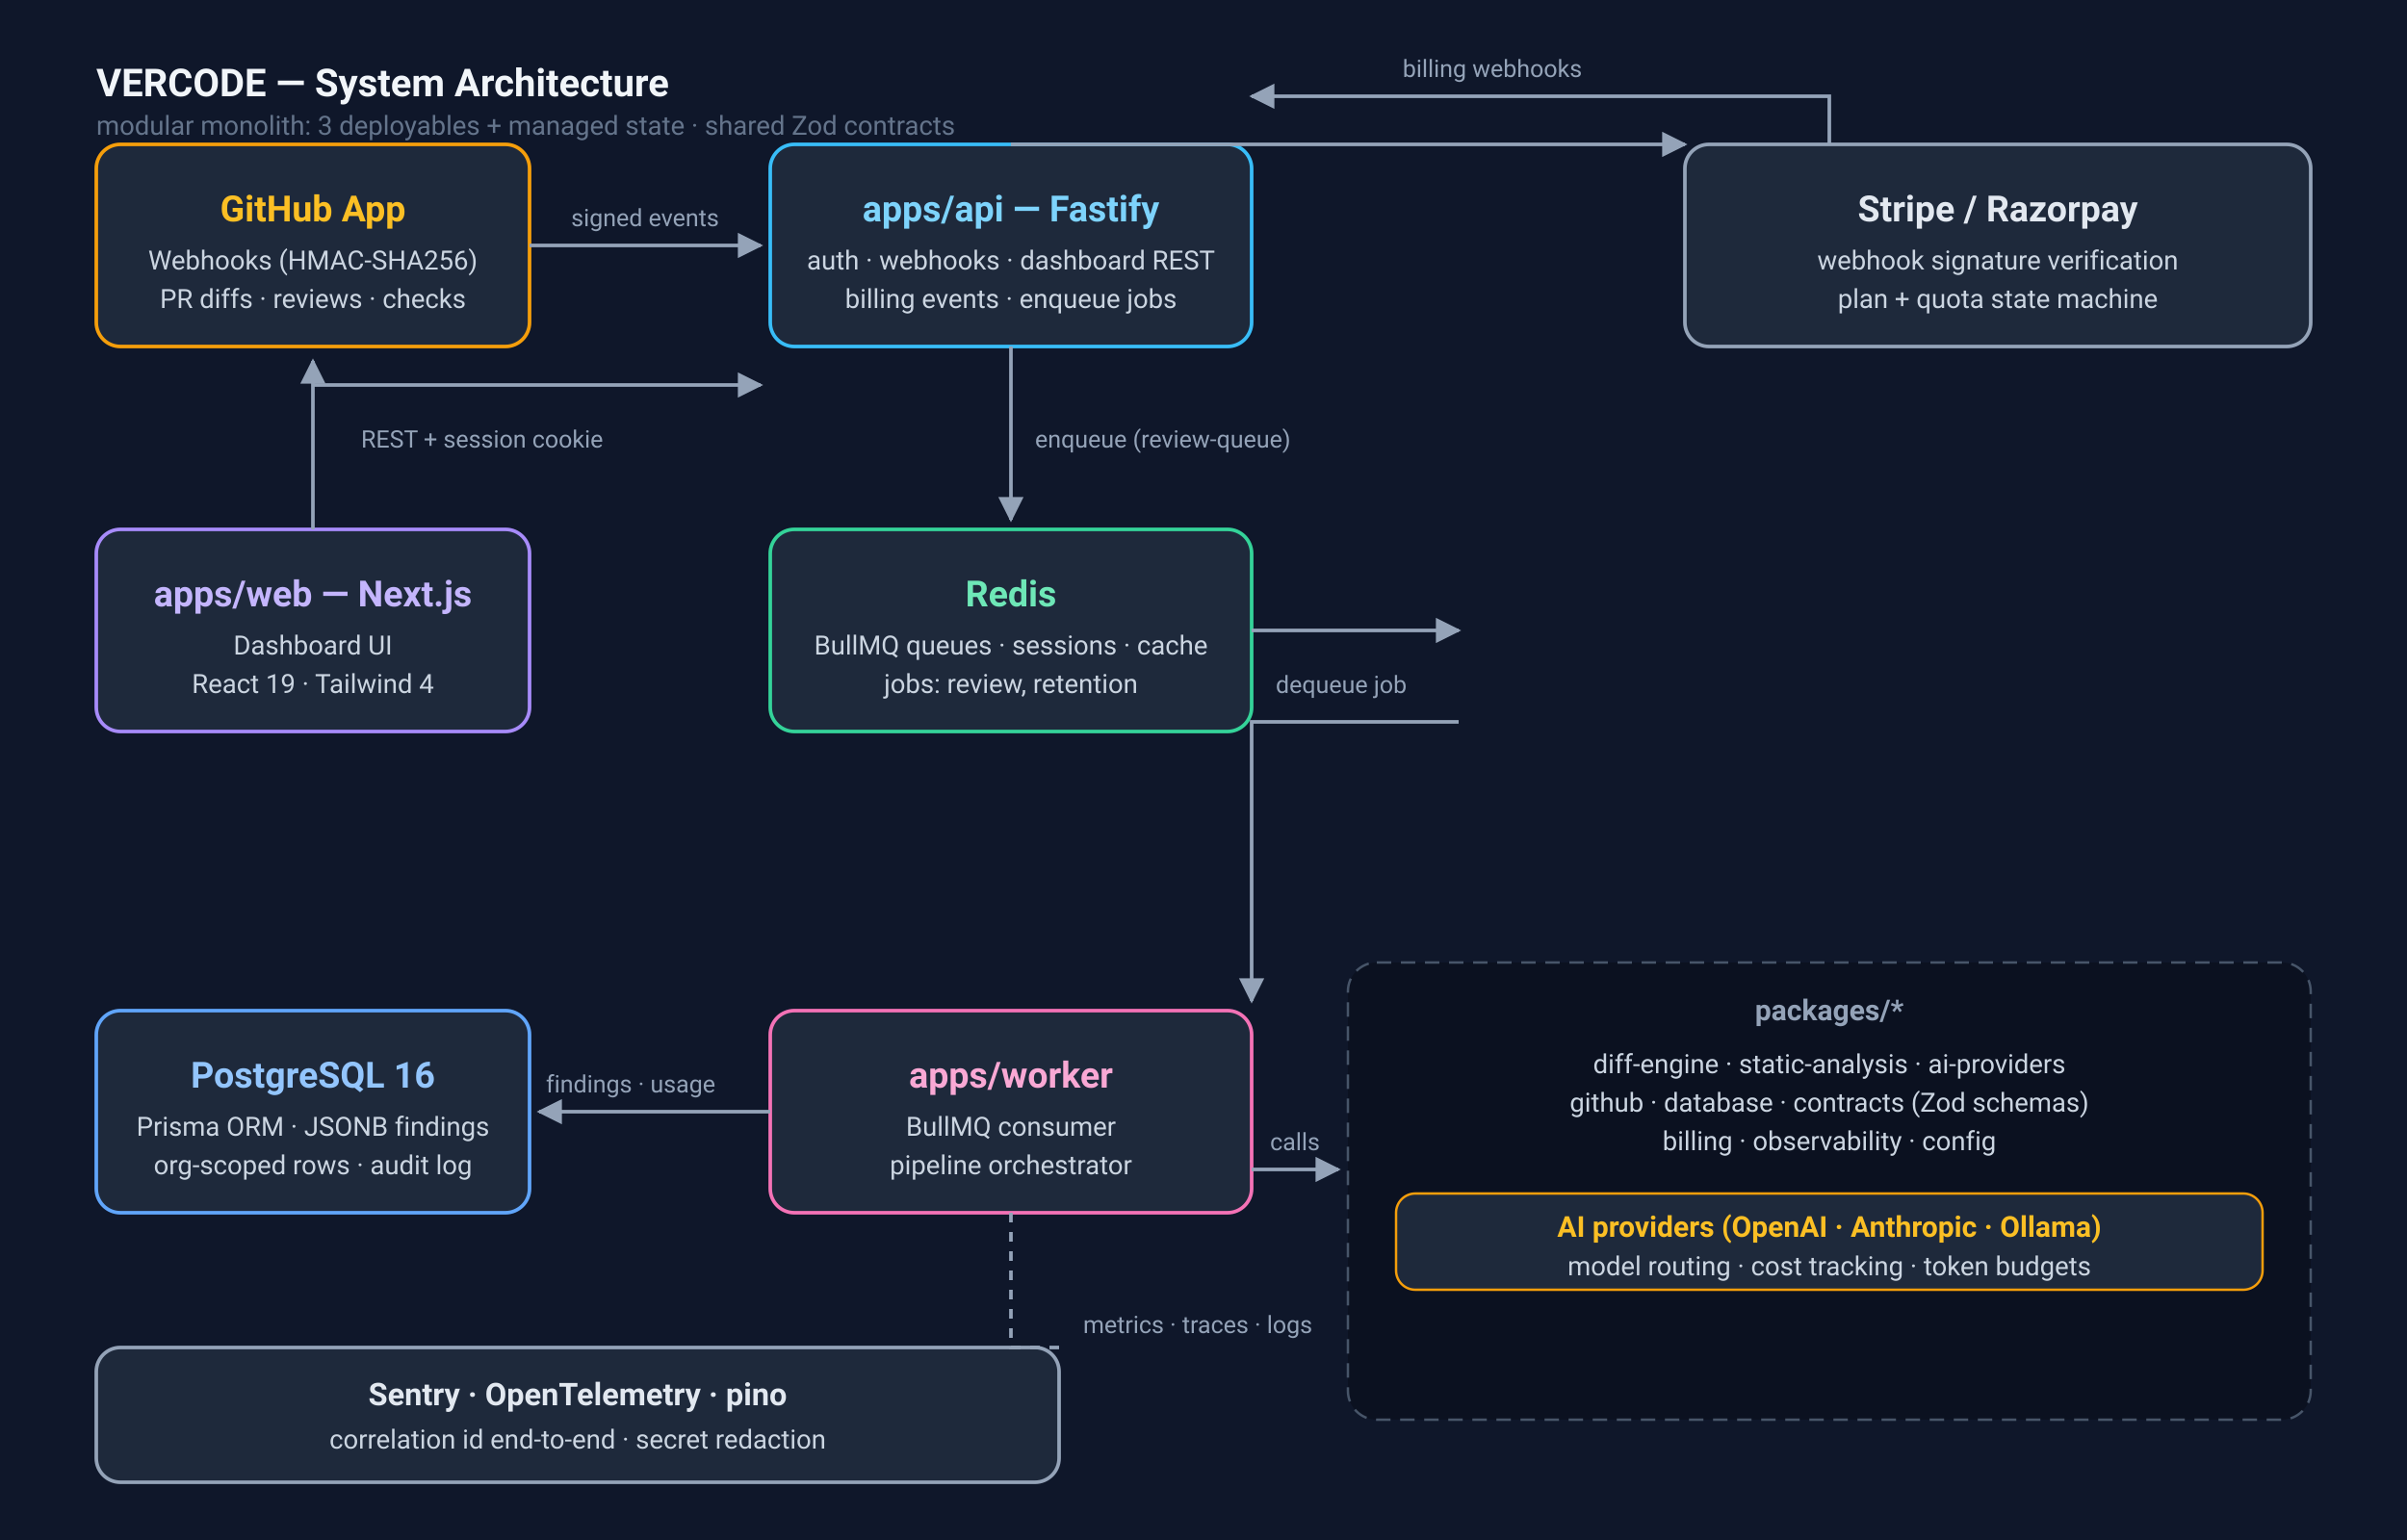
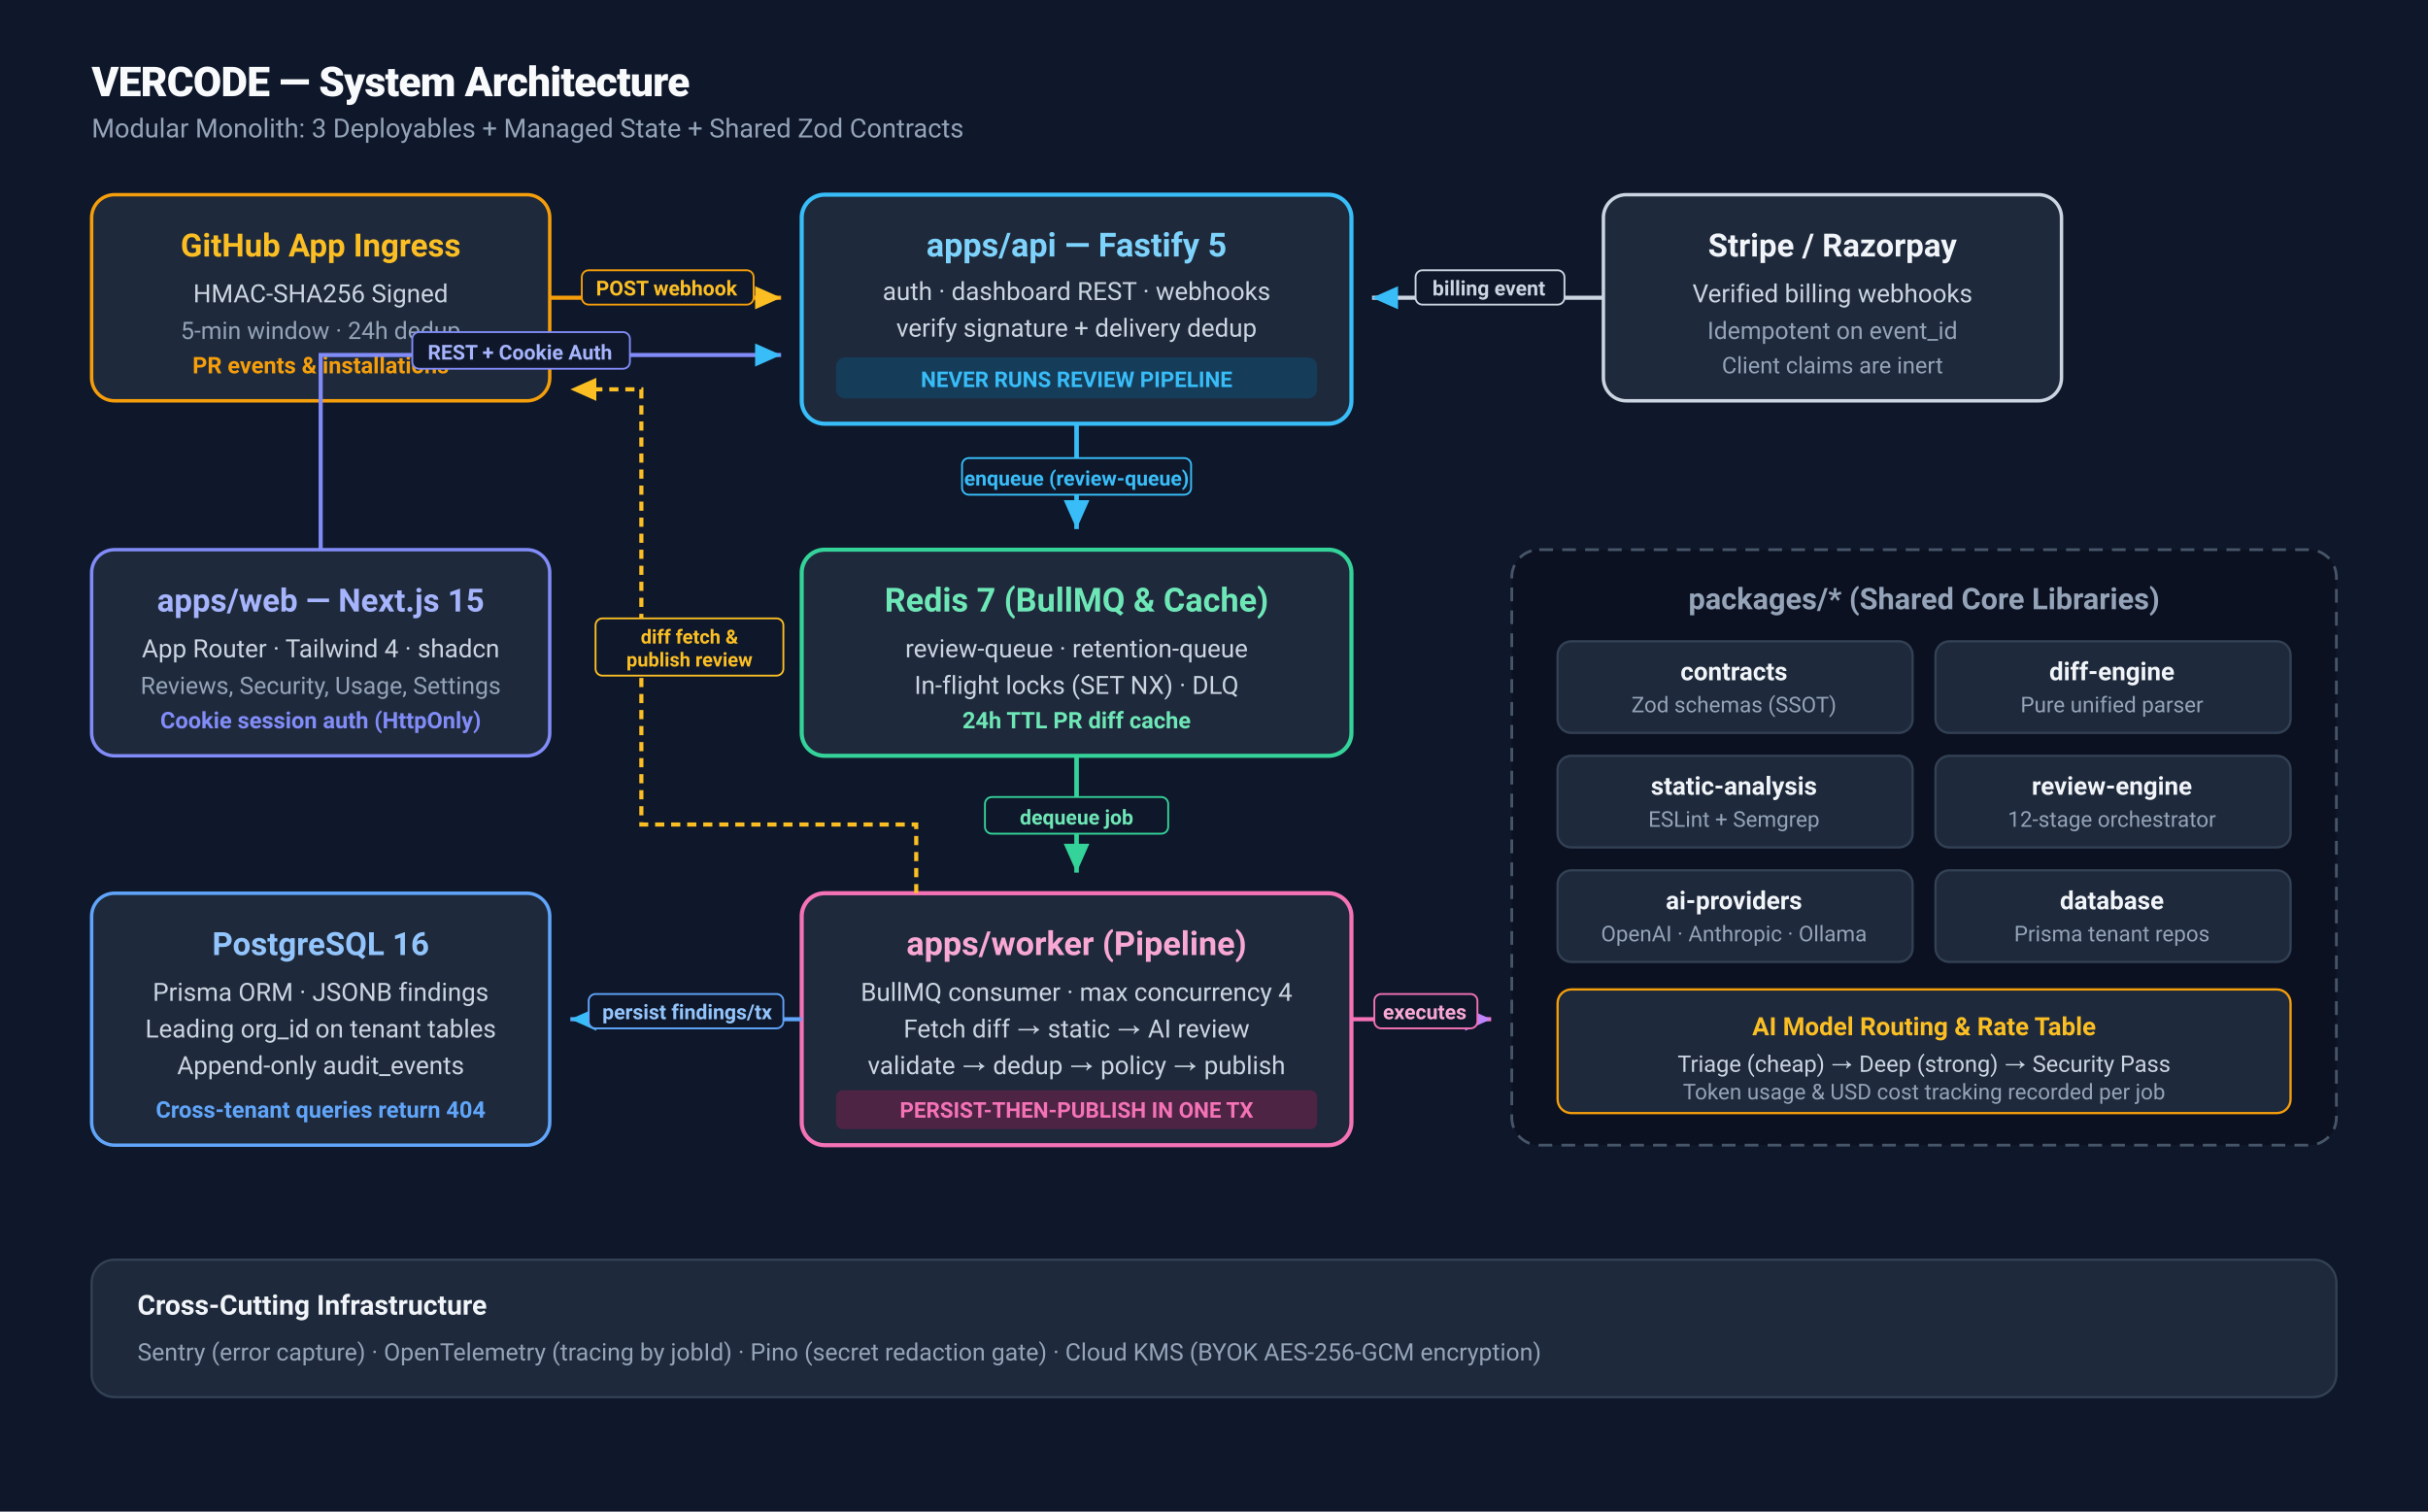
- <svg xmlns="http://www.w3.org/2000/svg" viewBox="0 0 1000 640" width="1000" height="640" role="img" aria-label="VERCODE system architecture diagram" font-family="-apple-system, 'Segoe UI', Roboto, Helvetica, Arial, sans-serif">
+ <svg xmlns="http://www.w3.org/2000/svg" viewBox="0 0 1060 660" width="1060" height="660" role="img" aria-label="VERCODE system architecture diagram" font-family="-apple-system, BlinkMacSystemFont, 'Segoe UI', Roboto, Helvetica, Arial, sans-serif">
  <defs>
-     <marker id="arrow" viewBox="0 0 10 10" refX="9" refY="5" markerWidth="7" markerHeight="7" orient="auto-start-reverse">
-       <path d="M 0 0 L 10 5 L 0 10 z" fill="#94a3b8" />
+     <marker id="dArrow" viewBox="0 0 10 10" refX="9" refY="5" markerWidth="7" markerHeight="7" orient="auto-start-reverse">
+       <path d="M 0 1 L 9 5 L 0 9 z" fill="#38bdf8" />
+     </marker>
+     <marker id="dArrowAmber" viewBox="0 0 10 10" refX="9" refY="5" markerWidth="7" markerHeight="7" orient="auto-start-reverse">
+       <path d="M 0 1 L 9 5 L 0 9 z" fill="#fbbf24" />
+     </marker>
+     <marker id="dArrowGreen" viewBox="0 0 10 10" refX="9" refY="5" markerWidth="7" markerHeight="7" orient="auto-start-reverse">
+       <path d="M 0 1 L 9 5 L 0 9 z" fill="#34d399" />
+     </marker>
+     <marker id="dArrowPurple" viewBox="0 0 10 10" refX="9" refY="5" markerWidth="7" markerHeight="7" orient="auto-start-reverse">
+       <path d="M 0 1 L 9 5 L 0 9 z" fill="#c084fc" />
    </marker>
  </defs>
-   <rect width="1000" height="640" fill="#0f172a" />
-   <rect x="40" y="60" width="180" height="84" rx="10" fill="#1e293b" stroke="#f59e0b" stroke-width="1.5" />
-   <text x="130" y="92" text-anchor="middle" fill="#fbbf24" font-size="15" font-weight="700">GitHub App</text>
-   <text x="130" y="112" text-anchor="middle" fill="#cbd5e1" font-size="11">Webhooks (HMAC-SHA256)</text>
-   <text x="130" y="128" text-anchor="middle" fill="#cbd5e1" font-size="11">PR diffs · reviews · checks</text>
-   <rect x="320" y="60" width="200" height="84" rx="10" fill="#1e293b" stroke="#38bdf8" stroke-width="1.5" />
-   <text x="420" y="92" text-anchor="middle" fill="#7dd3fc" font-size="15" font-weight="700">apps/api — Fastify</text>
-   <text x="420" y="112" text-anchor="middle" fill="#cbd5e1" font-size="11">auth · webhooks · dashboard REST</text>
-   <text x="420" y="128" text-anchor="middle" fill="#cbd5e1" font-size="11">billing events · enqueue jobs</text>
-   <rect x="40" y="220" width="180" height="84" rx="10" fill="#1e293b" stroke="#a78bfa" stroke-width="1.5" />
-   <text x="130" y="252" text-anchor="middle" fill="#c4b5fd" font-size="15" font-weight="700">apps/web — Next.js</text>
-   <text x="130" y="272" text-anchor="middle" fill="#cbd5e1" font-size="11">Dashboard UI</text>
-   <text x="130" y="288" text-anchor="middle" fill="#cbd5e1" font-size="11">React 19 · Tailwind 4</text>
-   <rect x="320" y="220" width="200" height="84" rx="10" fill="#1e293b" stroke="#34d399" stroke-width="1.5" />
-   <text x="420" y="252" text-anchor="middle" fill="#6ee7b7" font-size="15" font-weight="700">Redis</text>
-   <text x="420" y="272" text-anchor="middle" fill="#cbd5e1" font-size="11">BullMQ queues · sessions · cache</text>
-   <text x="420" y="288" text-anchor="middle" fill="#cbd5e1" font-size="11">jobs: review, retention</text>
-   <rect x="320" y="420" width="200" height="84" rx="10" fill="#1e293b" stroke="#f472b6" stroke-width="1.5" />
-   <text x="420" y="452" text-anchor="middle" fill="#f9a8d4" font-size="15" font-weight="700">apps/worker</text>
-   <text x="420" y="472" text-anchor="middle" fill="#cbd5e1" font-size="11">BullMQ consumer</text>
-   <text x="420" y="488" text-anchor="middle" fill="#cbd5e1" font-size="11">pipeline orchestrator</text>
-   <rect x="560" y="400" width="400" height="190" rx="12" fill="#0b1120" stroke="#475569" stroke-width="1" stroke-dasharray="6 4" />
-   <text x="760" y="424" text-anchor="middle" fill="#94a3b8" font-size="12" font-weight="700">packages/*</text>
-   <text x="760" y="446" text-anchor="middle" fill="#cbd5e1" font-size="11">diff-engine · static-analysis · ai-providers</text>
-   <text x="760" y="462" text-anchor="middle" fill="#cbd5e1" font-size="11">github · database · contracts (Zod schemas)</text>
-   <text x="760" y="478" text-anchor="middle" fill="#cbd5e1" font-size="11">billing · observability · config</text>
-   <rect x="580" y="496" width="360" height="40" rx="8" fill="#1e293b" stroke="#f59e0b" stroke-width="1" />
-   <text x="760" y="514" text-anchor="middle" fill="#fbbf24" font-size="12" font-weight="600">AI providers (OpenAI · Anthropic · Ollama)</text>
-   <text x="760" y="530" text-anchor="middle" fill="#cbd5e1" font-size="11">model routing · cost tracking · token budgets</text>
-   <rect x="40" y="420" width="180" height="84" rx="10" fill="#1e293b" stroke="#60a5fa" stroke-width="1.5" />
-   <text x="130" y="452" text-anchor="middle" fill="#93c5fd" font-size="15" font-weight="700">PostgreSQL 16</text>
-   <text x="130" y="472" text-anchor="middle" fill="#cbd5e1" font-size="11">Prisma ORM · JSONB findings</text>
-   <text x="130" y="488" text-anchor="middle" fill="#cbd5e1" font-size="11">org-scoped rows · audit log</text>
-   <rect x="700" y="60" width="260" height="84" rx="10" fill="#1e293b" stroke="#94a3b8" stroke-width="1.5" />
-   <text x="830" y="92" text-anchor="middle" fill="#e2e8f0" font-size="15" font-weight="700">Stripe / Razorpay</text>
-   <text x="830" y="112" text-anchor="middle" fill="#cbd5e1" font-size="11">webhook signature verification</text>
-   <text x="830" y="128" text-anchor="middle" fill="#cbd5e1" font-size="11">plan + quota state machine</text>
-   <rect x="40" y="560" width="400" height="56" rx="10" fill="#1e293b" stroke="#94a3b8" stroke-width="1.5" />
-   <text x="240" y="584" text-anchor="middle" fill="#e2e8f0" font-size="13" font-weight="600">Sentry · OpenTelemetry · pino</text>
-   <text x="240" y="602" text-anchor="middle" fill="#cbd5e1" font-size="11">correlation id end-to-end · secret redaction</text>
-   <line x1="220" y1="102" x2="316" y2="102" stroke="#94a3b8" stroke-width="1.5" marker-end="url(#arrow)" />
-   <text x="268" y="94" text-anchor="middle" fill="#94a3b8" font-size="10">signed events</text>
-   <line x1="420" y1="144" x2="420" y2="216" stroke="#94a3b8" stroke-width="1.5" marker-end="url(#arrow)" />
-   <text x="430" y="186" fill="#94a3b8" font-size="10">enqueue (review-queue)</text>
-   <line x1="130" y1="220" x2="130" y2="150" stroke="#94a3b8" stroke-width="1.5" marker-end="url(#arrow)" />
-   <path d="M 130 160 L 316 160" stroke="#94a3b8" stroke-width="1.5" fill="none" marker-end="url(#arrow)" />
-   <text x="150" y="186" fill="#94a3b8" font-size="10">REST + session cookie</text>
-   <line x1="520" y1="262" x2="606" y2="262" stroke="#94a3b8" stroke-width="1.5" marker-end="url(#arrow)" />
-   <path d="M 606 300 L 520 300 L 520 416" stroke="#94a3b8" stroke-width="1.5" fill="none" marker-end="url(#arrow)" />
-   <text x="530" y="288" fill="#94a3b8" font-size="10">dequeue job</text>
-   <line x1="320" y1="462" x2="224" y2="462" stroke="#94a3b8" stroke-width="1.5" marker-end="url(#arrow)" />
-   <text x="262" y="454" text-anchor="middle" fill="#94a3b8" font-size="10">findings · usage</text>
-   <line x1="520" y1="486" x2="556" y2="486" stroke="#94a3b8" stroke-width="1.5" marker-end="url(#arrow)" />
-   <text x="538" y="478" text-anchor="middle" fill="#94a3b8" font-size="10">calls</text>
-   <line x1="420" y1="60" x2="700" y2="60" stroke="#94a3b8" stroke-width="1.5" marker-end="url(#arrow)" />
-   <path d="M 760 60 L 760 40 L 520 40" stroke="#94a3b8" stroke-width="1.5" fill="none" marker-end="url(#arrow)" />
-   <text x="620" y="32" text-anchor="middle" fill="#94a3b8" font-size="10">billing webhooks</text>
-   <path d="M 420 504 L 420 560 L 440 560" stroke="#94a3b8" stroke-width="1.5" fill="none" stroke-dasharray="4 4" />
-   <text x="450" y="554" fill="#94a3b8" font-size="10">metrics · traces · logs</text>
-   <text x="40" y="40" fill="#f1f5f9" font-size="16" font-weight="700">VERCODE — System Architecture</text>
-   <text x="40" y="56" fill="#64748b" font-size="11">modular monolith: 3 deployables + managed state · shared Zod contracts</text>
+   <rect width="1060" height="660" fill="#0f172a" />
+   <text x="40" y="42" fill="#f8fafc" font-size="18" font-weight="800" letter-spacing="-0.3px">VERCODE — System Architecture</text>
+   <text x="40" y="60" fill="#94a3b8" font-size="11.5">Modular Monolith: 3 Deployables + Managed State + Shared Zod Contracts</text>
+   <rect x="40" y="85" width="200" height="90" rx="10" fill="#1e293b" stroke="#f59e0b" stroke-width="1.5" />
+   <text x="140" y="112" text-anchor="middle" fill="#fbbf24" font-size="14" font-weight="700">GitHub App Ingress</text>
+   <text x="140" y="132" text-anchor="middle" fill="#cbd5e1" font-size="11">HMAC-SHA256 Signed</text>
+   <text x="140" y="148" text-anchor="middle" fill="#94a3b8" font-size="10.5">5-min window · 24h dedup</text>
+   <text x="140" y="163" text-anchor="middle" fill="#f59e0b" font-size="10" font-weight="600">PR events &amp; installations</text>
+   <rect x="350" y="85" width="240" height="100" rx="10" fill="#1e293b" stroke="#38bdf8" stroke-width="1.8" />
+   <text x="470" y="112" text-anchor="middle" fill="#7dd3fc" font-size="14.5" font-weight="700">apps/api — Fastify 5</text>
+   <text x="470" y="131" text-anchor="middle" fill="#cbd5e1" font-size="11">auth · dashboard REST · webhooks</text>
+   <text x="470" y="147" text-anchor="middle" fill="#cbd5e1" font-size="11">verify signature + delivery dedup</text>
+   <rect x="365" y="156" width="210" height="18" rx="4" fill="#0369a1" fill-opacity="0.3" />
+   <text x="470" y="169" text-anchor="middle" fill="#38bdf8" font-size="9.5" font-weight="700">NEVER RUNS REVIEW PIPELINE</text>
+   <rect x="700" y="85" width="200" height="90" rx="10" fill="#1e293b" stroke="#cbd5e1" stroke-width="1.5" />
+   <text x="800" y="112" text-anchor="middle" fill="#f1f5f9" font-size="14" font-weight="700">Stripe / Razorpay</text>
+   <text x="800" y="132" text-anchor="middle" fill="#cbd5e1" font-size="11">Verified billing webhooks</text>
+   <text x="800" y="148" text-anchor="middle" fill="#94a3b8" font-size="10.5">Idempotent on event_id</text>
+   <text x="800" y="163" text-anchor="middle" fill="#94a3b8" font-size="10">Client claims are inert</text>
+   <rect x="40" y="240" width="200" height="90" rx="10" fill="#1e293b" stroke="#818cf8" stroke-width="1.5" />
+   <text x="140" y="267" text-anchor="middle" fill="#a5b4fc" font-size="14" font-weight="700">apps/web — Next.js 15</text>
+   <text x="140" y="287" text-anchor="middle" fill="#cbd5e1" font-size="11">App Router · Tailwind 4 · shadcn</text>
+   <text x="140" y="303" text-anchor="middle" fill="#94a3b8" font-size="10.5">Reviews, Security, Usage, Settings</text>
+   <text x="140" y="318" text-anchor="middle" fill="#818cf8" font-size="10" font-weight="600">Cookie session auth (HttpOnly)</text>
+   <rect x="350" y="240" width="240" height="90" rx="10" fill="#1e293b" stroke="#34d399" stroke-width="1.8" />
+   <text x="470" y="267" text-anchor="middle" fill="#6ee7b7" font-size="14.5" font-weight="700">Redis 7 (BullMQ &amp; Cache)</text>
+   <text x="470" y="287" text-anchor="middle" fill="#cbd5e1" font-size="11">review-queue · retention-queue</text>
+   <text x="470" y="303" text-anchor="middle" fill="#cbd5e1" font-size="11">In-flight locks (SET NX) · DLQ</text>
+   <text x="470" y="318" text-anchor="middle" fill="#6ee7b7" font-size="10" font-weight="600">24h TTL PR diff cache</text>
+   <rect x="350" y="390" width="240" height="110" rx="10" fill="#1e293b" stroke="#f472b6" stroke-width="1.8" />
+   <text x="470" y="417" text-anchor="middle" fill="#f9a8d4" font-size="14.5" font-weight="700">apps/worker (Pipeline)</text>
+   <text x="470" y="437" text-anchor="middle" fill="#cbd5e1" font-size="11">BullMQ consumer · max concurrency 4</text>
+   <text x="470" y="453" text-anchor="middle" fill="#cbd5e1" font-size="11">Fetch diff → static → AI review</text>
+   <text x="470" y="469" text-anchor="middle" fill="#cbd5e1" font-size="11">validate → dedup → policy → publish</text>
+   <rect x="365" y="476" width="210" height="17" rx="3" fill="#be185d" fill-opacity="0.3" />
+   <text x="470" y="488" text-anchor="middle" fill="#f472b6" font-size="9.5" font-weight="700">PERSIST-THEN-PUBLISH IN ONE TX</text>
+   <rect x="40" y="390" width="200" height="110" rx="10" fill="#1e293b" stroke="#60a5fa" stroke-width="1.5" />
+   <text x="140" y="417" text-anchor="middle" fill="#93c5fd" font-size="14" font-weight="700">PostgreSQL 16</text>
+   <text x="140" y="437" text-anchor="middle" fill="#cbd5e1" font-size="11">Prisma ORM · JSONB findings</text>
+   <text x="140" y="453" text-anchor="middle" fill="#cbd5e1" font-size="11">Leading org_id on tenant tables</text>
+   <text x="140" y="469" text-anchor="middle" fill="#cbd5e1" font-size="11">Append-only audit_events</text>
+   <text x="140" y="488" text-anchor="middle" fill="#60a5fa" font-size="10" font-weight="600">Cross-tenant queries return 404</text>
+   <rect x="660" y="240" width="360" height="260" rx="12" fill="#0b1120" stroke="#475569" stroke-width="1.2" stroke-dasharray="6 4" />
+   <text x="840" y="266" text-anchor="middle" fill="#94a3b8" font-size="13" font-weight="700">packages/* (Shared Core Libraries)</text>
+   <rect x="680" y="280" width="155" height="40" rx="6" fill="#1e293b" stroke="#334155" stroke-width="1" />
+   <text x="757" y="297" text-anchor="middle" fill="#f1f5f9" font-size="11" font-weight="700">contracts</text>
+   <text x="757" y="311" text-anchor="middle" fill="#94a3b8" font-size="9.5">Zod schemas (SSOT)</text>
+   <rect x="845" y="280" width="155" height="40" rx="6" fill="#1e293b" stroke="#334155" stroke-width="1" />
+   <text x="922" y="297" text-anchor="middle" fill="#f1f5f9" font-size="11" font-weight="700">diff-engine</text>
+   <text x="922" y="311" text-anchor="middle" fill="#94a3b8" font-size="9.5">Pure unified parser</text>
+   <rect x="680" y="330" width="155" height="40" rx="6" fill="#1e293b" stroke="#334155" stroke-width="1" />
+   <text x="757" y="347" text-anchor="middle" fill="#f1f5f9" font-size="11" font-weight="700">static-analysis</text>
+   <text x="757" y="361" text-anchor="middle" fill="#94a3b8" font-size="9.5">ESLint + Semgrep</text>
+   <rect x="845" y="330" width="155" height="40" rx="6" fill="#1e293b" stroke="#334155" stroke-width="1" />
+   <text x="922" y="347" text-anchor="middle" fill="#f1f5f9" font-size="11" font-weight="700">review-engine</text>
+   <text x="922" y="361" text-anchor="middle" fill="#94a3b8" font-size="9.5">12-stage orchestrator</text>
+   <rect x="680" y="380" width="155" height="40" rx="6" fill="#1e293b" stroke="#334155" stroke-width="1" />
+   <text x="757" y="397" text-anchor="middle" fill="#f1f5f9" font-size="11" font-weight="700">ai-providers</text>
+   <text x="757" y="411" text-anchor="middle" fill="#94a3b8" font-size="9.5">OpenAI · Anthropic · Ollama</text>
+   <rect x="845" y="380" width="155" height="40" rx="6" fill="#1e293b" stroke="#334155" stroke-width="1" />
+   <text x="922" y="397" text-anchor="middle" fill="#f1f5f9" font-size="11" font-weight="700">database</text>
+   <text x="922" y="411" text-anchor="middle" fill="#94a3b8" font-size="9.5">Prisma tenant repos</text>
+   <rect x="680" y="432" width="320" height="54" rx="6" fill="#1e293b" stroke="#f59e0b" stroke-width="1" />
+   <text x="840" y="452" text-anchor="middle" fill="#fbbf24" font-size="11" font-weight="700">AI Model Routing &amp; Rate Table</text>
+   <text x="840" y="468" text-anchor="middle" fill="#cbd5e1" font-size="10">Triage (cheap) → Deep (strong) → Security Pass</text>
+   <text x="840" y="480" text-anchor="middle" fill="#94a3b8" font-size="9.5">Token usage &amp; USD cost tracking recorded per job</text>
+   <rect x="40" y="550" width="980" height="60" rx="10" fill="#1e293b" stroke="#334155" stroke-width="1" />
+   <text x="60" y="574" fill="#f1f5f9" font-size="12" font-weight="700">Cross-Cutting Infrastructure</text>
+   <text x="60" y="594" fill="#94a3b8" font-size="10.5">Sentry (error capture) · OpenTelemetry (tracing by jobId) · Pino (secret redaction gate) · Cloud KMS (BYOK AES-256-GCM encryption)</text>
+   <line x1="240" y1="130" x2="341" y2="130" stroke="#f59e0b" stroke-width="1.8" marker-end="url(#dArrowAmber)" />
+   <rect x="254" y="118" width="75" height="15" rx="3" fill="#0f172a" stroke="#f59e0b" stroke-width="0.8" />
+   <text x="291" y="129" text-anchor="middle" fill="#fbbf24" font-size="9" font-weight="700">POST webhook</text>
+   <line x1="700" y1="130" x2="599" y2="130" stroke="#cbd5e1" stroke-width="1.8" marker-end="url(#dArrow)" />
+   <rect x="618" y="118" width="65" height="15" rx="3" fill="#0f172a" stroke="#cbd5e1" stroke-width="0.8" />
+   <text x="650" y="129" text-anchor="middle" fill="#cbd5e1" font-size="9" font-weight="700">billing event</text>
+   <path d="M 140,240 V 155 H 341" fill="none" stroke="#818cf8" stroke-width="1.8" marker-end="url(#dArrow)" />
+   <rect x="180" y="145" width="95" height="16" rx="3" fill="#0f172a" stroke="#818cf8" stroke-width="0.8" />
+   <text x="227" y="157" text-anchor="middle" fill="#a5b4fc" font-size="9" font-weight="700">REST + Cookie Auth</text>
+   <line x1="470" y1="185" x2="470" y2="231" stroke="#38bdf8" stroke-width="2" marker-end="url(#dArrow)" />
+   <rect x="420" y="200" width="100" height="16" rx="3" fill="#0f172a" stroke="#38bdf8" stroke-width="0.8" />
+   <text x="470" y="212" text-anchor="middle" fill="#38bdf8" font-size="9" font-weight="700">enqueue (review-queue)</text>
+   <line x1="470" y1="330" x2="470" y2="381" stroke="#34d399" stroke-width="2" marker-end="url(#dArrowGreen)" />
+   <rect x="430" y="348" width="80" height="16" rx="3" fill="#0f172a" stroke="#34d399" stroke-width="0.8" />
+   <text x="470" y="360" text-anchor="middle" fill="#6ee7b7" font-size="9" font-weight="700">dequeue job</text>
+   <line x1="350" y1="445" x2="249" y2="445" stroke="#60a5fa" stroke-width="1.8" marker-end="url(#dArrow)" />
+   <rect x="257" y="434" width="85" height="15" rx="3" fill="#0f172a" stroke="#60a5fa" stroke-width="0.8" />
+   <text x="300" y="445" text-anchor="middle" fill="#93c5fd" font-size="9" font-weight="700">persist findings/tx</text>
+   <line x1="590" y1="445" x2="651" y2="445" stroke="#f472b6" stroke-width="1.8" marker-end="url(#dArrowPurple)" />
+   <rect x="600" y="434" width="45" height="15" rx="3" fill="#0f172a" stroke="#f472b6" stroke-width="0.8" />
+   <text x="622" y="445" text-anchor="middle" fill="#f9a8d4" font-size="9" font-weight="700">executes</text>
+   <path d="M 400,390 V 360 H 280 V 170 H 249" fill="none" stroke="#fbbf24" stroke-width="1.8" stroke-dasharray="4 3" marker-end="url(#dArrowAmber)" />
+   <rect x="260" y="270" width="82" height="25" rx="3" fill="#0f172a" stroke="#fbbf24" stroke-width="0.8" />
+   <text x="301" y="281" text-anchor="middle" fill="#fbbf24" font-size="8.5" font-weight="700">diff fetch &amp;</text>
+   <text x="301" y="291" text-anchor="middle" fill="#fbbf24" font-size="8.5" font-weight="700">publish review</text>
</svg>
